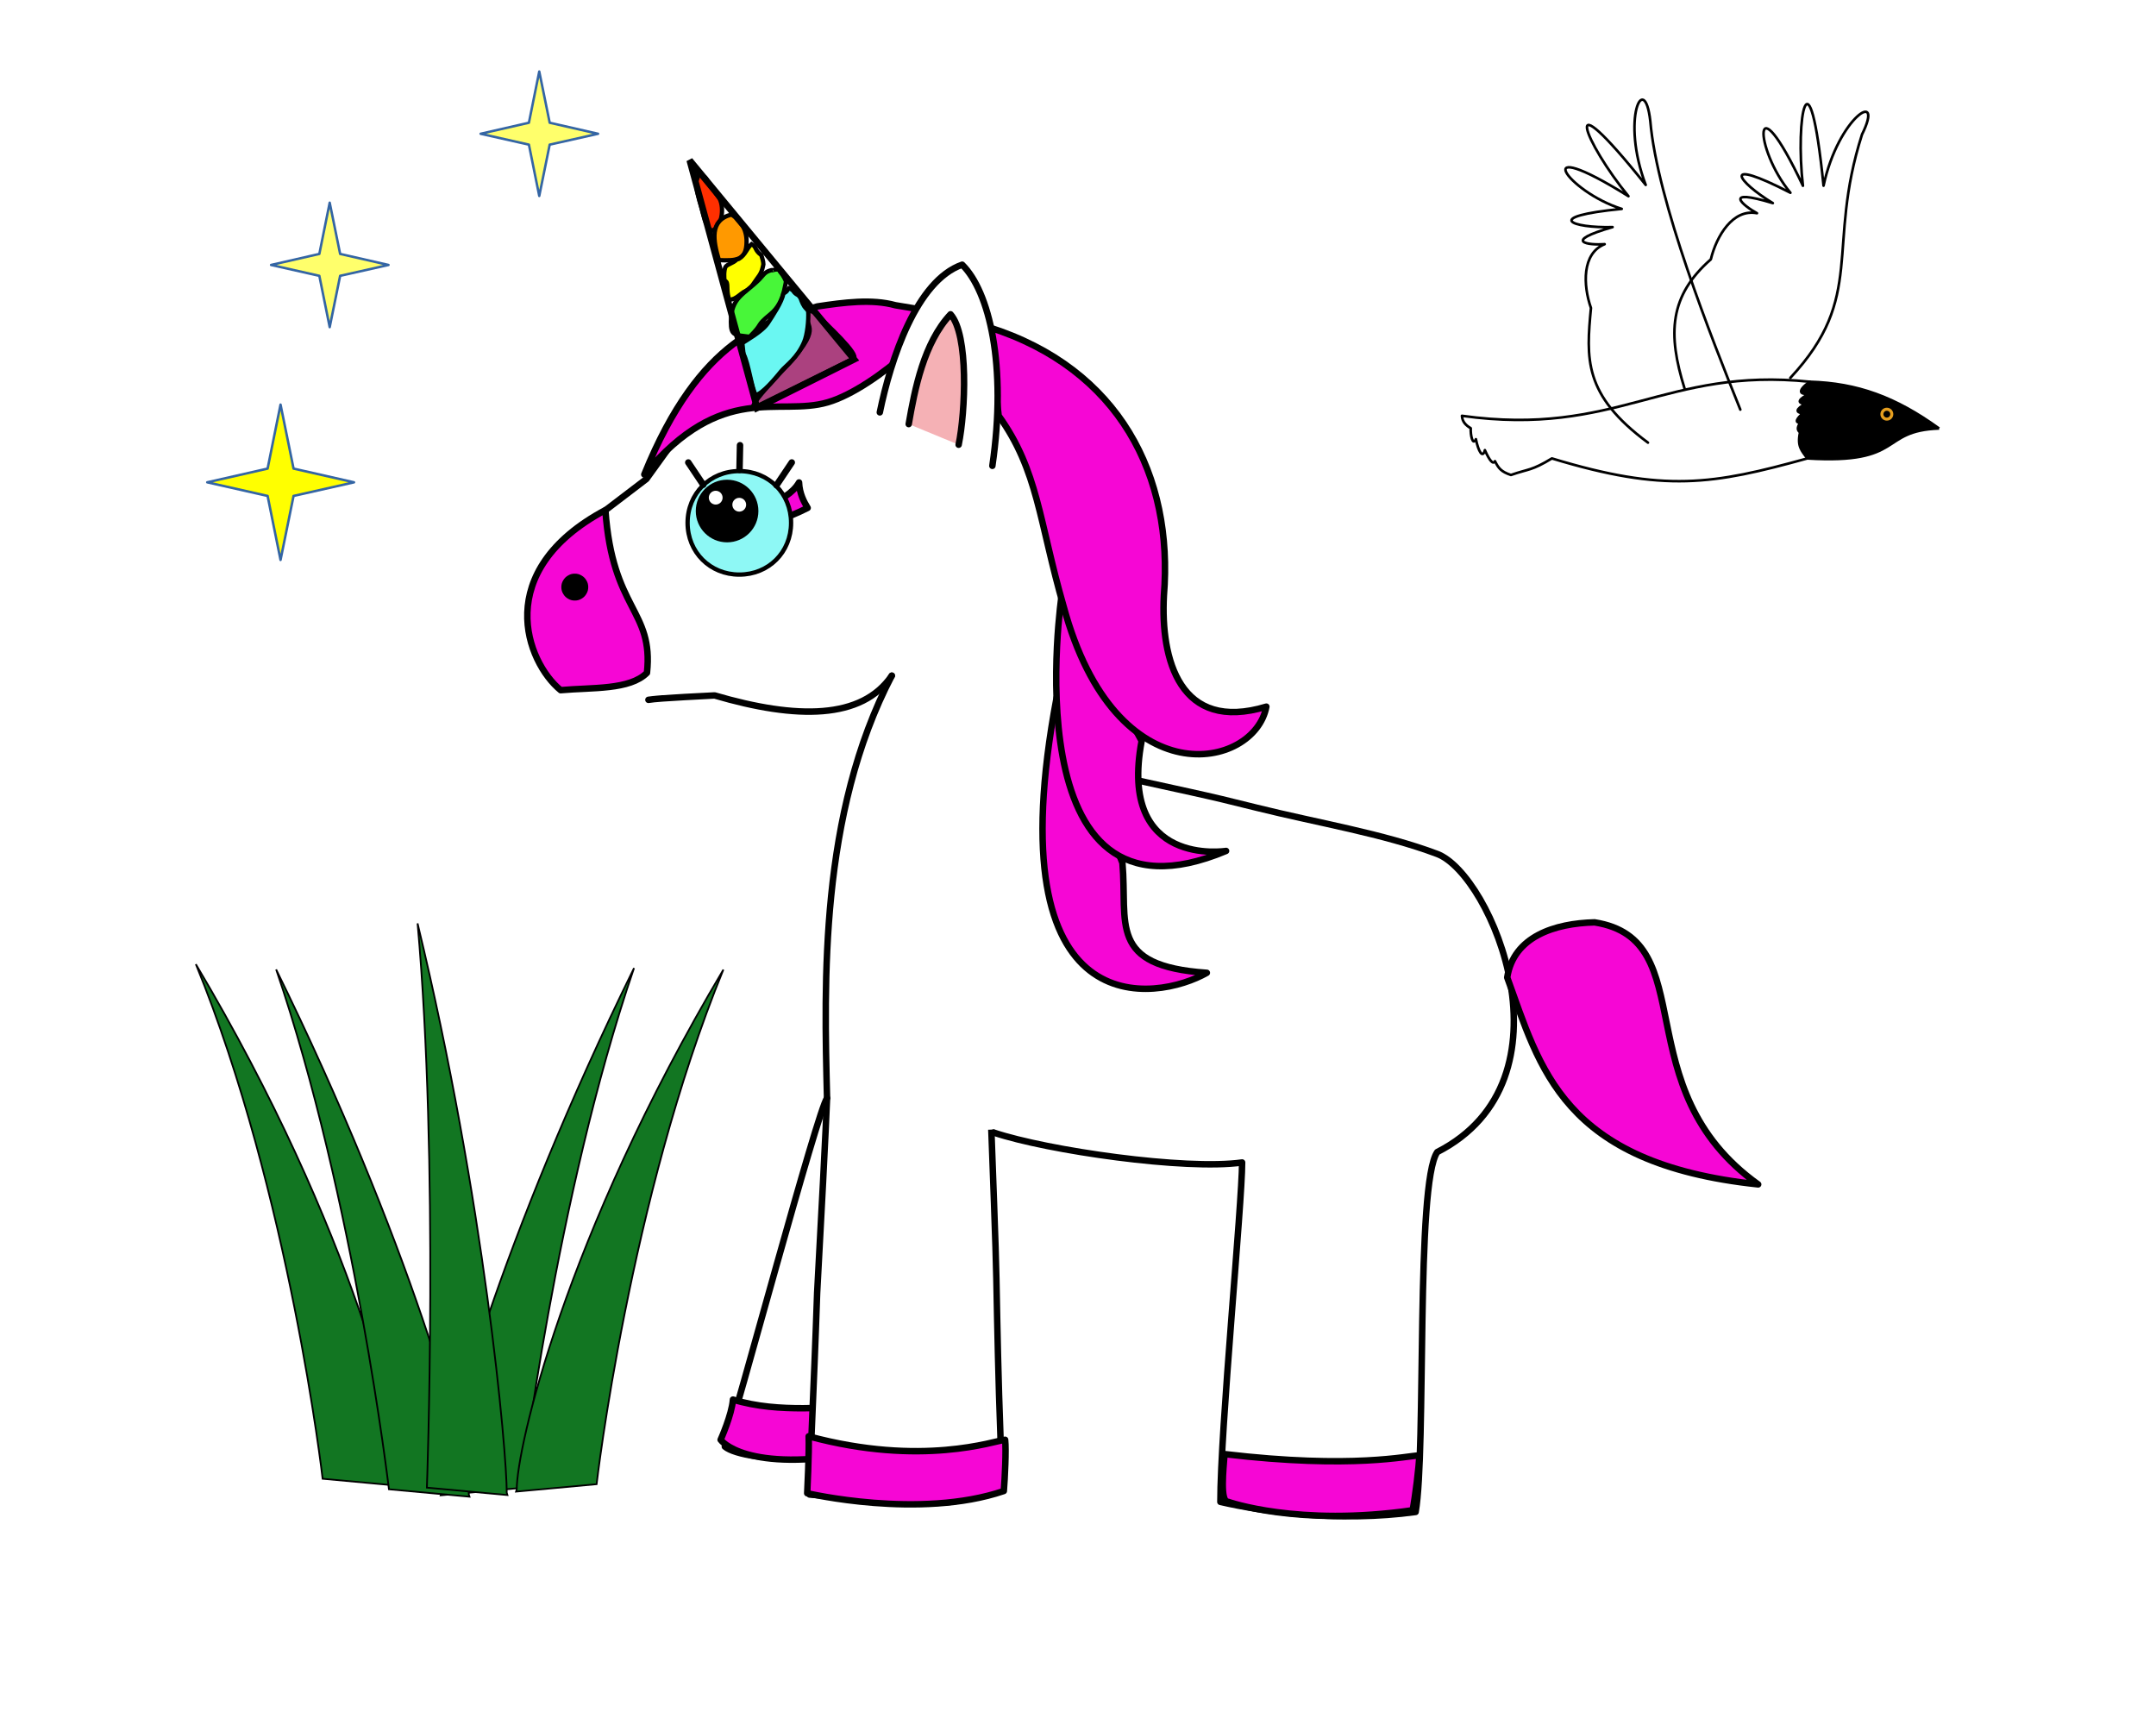
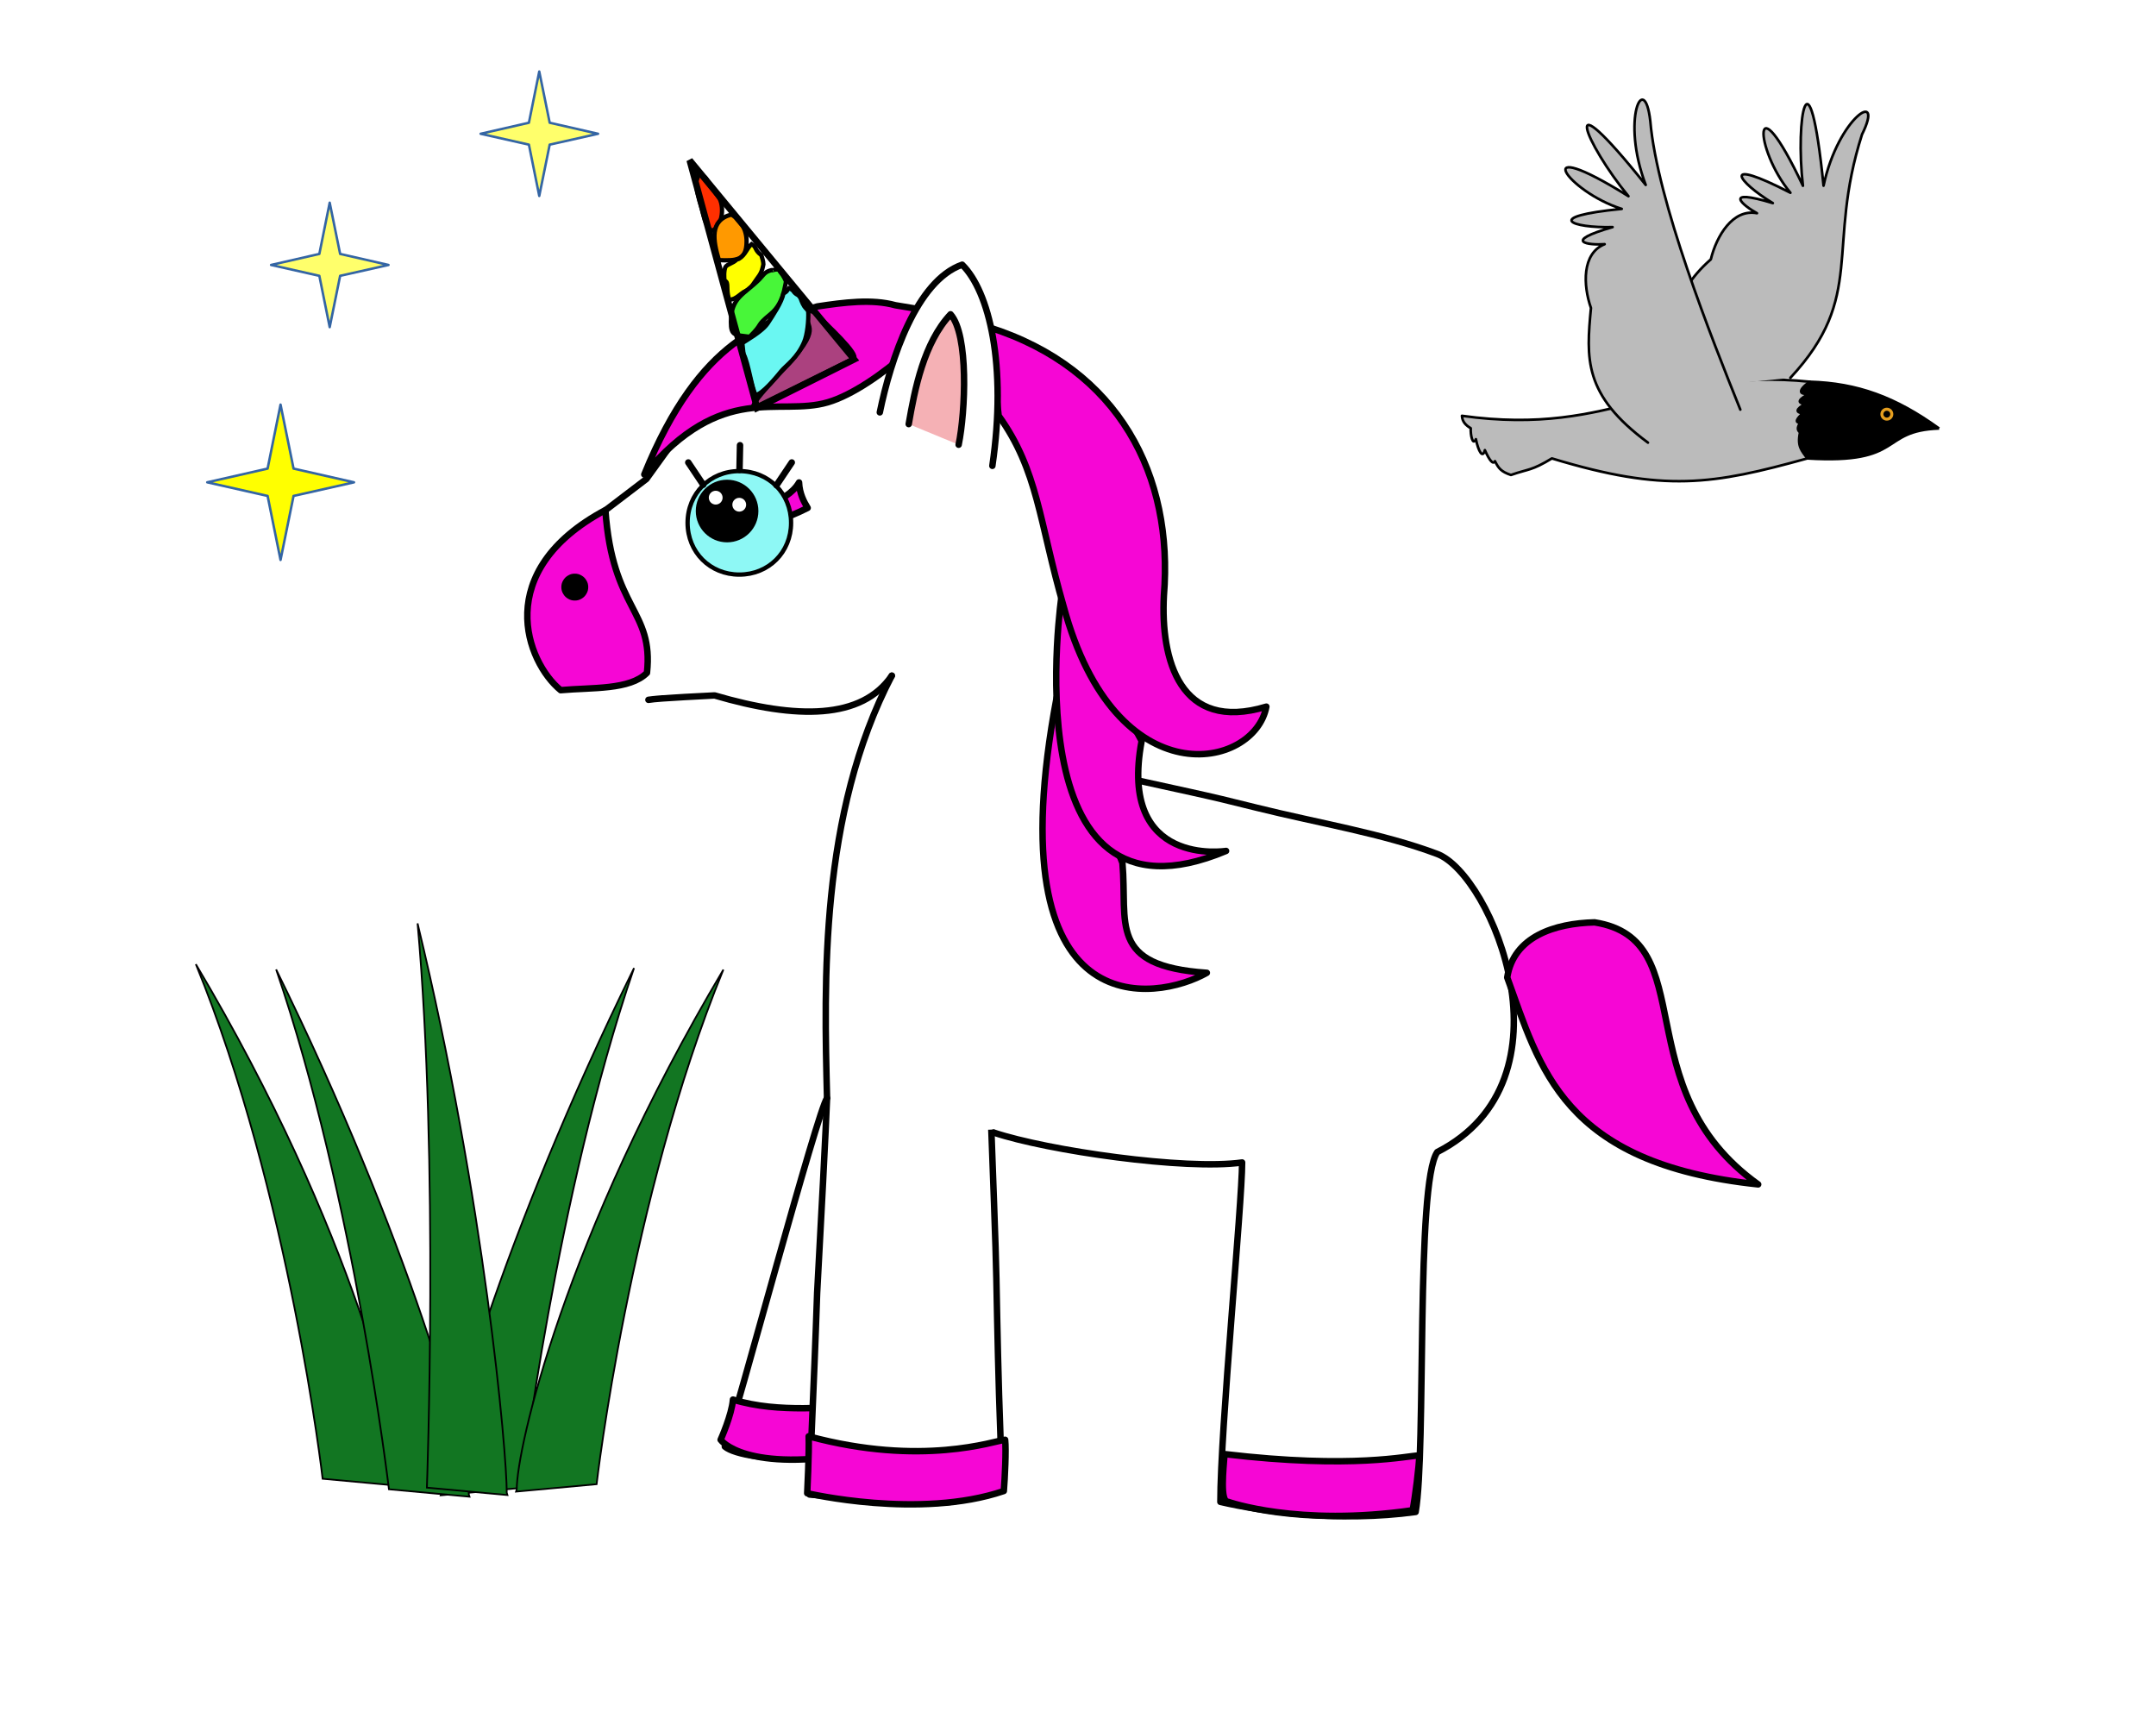
<svg xmlns="http://www.w3.org/2000/svg" xmlns:xlink="http://www.w3.org/1999/xlink" version="1.2" width="250mm" height="200mm" viewBox="0 0 25000 20000" preserveAspectRatio="xMidYMid" fill-rule="evenodd" stroke-width="28.222" stroke-linejoin="round" xml:space="preserve">
  <style>
    path.line {
	fill:none;
	stroke:rgb(0,0,0);
	stroke-width:75;
- 	stroke-linejoin:round;
- 	stroke-linecap:round;
-     }
-     path.narrow_line {
- 	fill:none;
- 	stroke:rgb(0,0,0);
- 	stroke-width:30;
	stroke-linejoin:round;
	stroke-linecap:round;
    }
    path.line-butt {
	fill:none;
	stroke:rgb(0,0,0);
	stroke-width:75;
	stroke-linejoin:round;
	stroke-linecap:butt;
    }
    path.line_white_fill {
	fill:rgb(255,255,255);
	stroke:rgb(0,0,0);
	stroke-width:75;
	stroke-linejoin:round;
    }
    .black_fill {
	fill:rgb(0,0,0);
	stroke:rgb(0,0,0);
	stroke-width:30;
	stroke-linejoin:round;
    }
    .orange_fill {
	fill:rgb(229,158,31);
	stroke:none;
    }
    path.eyeline {
	fill:none;
	stroke:rgb(0,0,0);
	stroke-width:50;
	stroke-linejoin:round;
    }
    path.fill {
	fill:rgb(246,6,213);
	stroke:rgb(0,0,0);
	stroke-width:75;
	stroke-linejoin:round;
    }
    .dl {
	fill:none;
	stroke:red;
	stroke-width:20;
	stroke-linejoin:round;
    }
    path.germ {
	fill:rgb(153,221,255);
	stroke:rgb(0,0,0);
	stroke-width:25;
	stroke-linejoin:round;
    }
    path.grass {
    fill:rgb(18,118,34);
    stroke:rgb(0,0,0);
    stroke-width:20;
    stroke-linejoin:miter;
    }
    path.clear {
	fill:rgb(255,255,255);
    stroke:none;
    }
    path.flower {
    fill:rgb(255,215,215);
    stroke:rgb(0,0,0);
    stroke-width:20;
    stroke-linejoin:round;
    }
    path.eye2 {
        fill:rgb(142,248,245);
        stroke:none;
    }
    .eyeball {
        fill:rgb(0,0,0);
        stroke:rgb(0,0,0);
        stroke-width:20;
        stroke-linejoin:miter;
    }
    .glare {
        fill:rgb(255,255,255);
        stroke:rgb(0,0,0);
        stroke-width:20;
        stroke-linejoin:miter;
    }
    path.butterfly {
        fill:rgb(0,235,255);
        stroke:rgb(0,0,0);
        stroke-width:15;
        stroke-linejoin:miter;
    }
    path.bline {
        fill:none;
        stroke:rgb(255,255,255);
        stroke-width:25;
        stroke-linejoin:round
    }
    .bcircle {
        fill:rgb(185,150,255);
        stroke:none;
    }
    path.bbody {
        fill:rgb(65,15,0);
        stroke:rgb(0,0,0);
        stroke-width:15;
        stroke-linejoin:miter;
    }
    path.trunk {
        fill:rgb(117,51,19);
        stroke:rgb(0,0,0);
        stroke-width:20;
        stroke-linejoin:miter;
+     }
+     path.bird {
+ 	fill:rgb(187,187,187);
+ 	stroke:rgb(0,0,0);
+ 	stroke-width:30;
+ 	stroke-linejoin:round;
+ 	stroke-linecap:round;
    }
  </style>
  <g id="stars">
    <g id="star1">
      <path id="star1off" style="display:none" fill="rgb(255,255,107)" stroke="rgb(52,101,164)" d="M 2573,5592 L 3133,5464 3253,4870 3374,5464 3935,5592 3374,5718 3253,6313 3133,5718 2573,5592 Z" />
      <path id="star1on" fill="rgb(255,255,0)" stroke="rgb(52,101,164)" d="M 2403,5592 L 3103,5433 3253,4691 3404,5433 4105,5592 3404,5750 3253,6492 3103,5750 2403,5592 Z" />
    </g>
    <g id="star2">
      <path id="star2off" fill="rgb(255,255,107)" stroke="rgb(52,101,164)" d="M 3143,3072 L 3703,2944 3823,2350 3944,2944 4505,3072 3944,3198 3823,3793 3703,3198 3143,3072 Z" />
      <path id="star2on" style="display:none" fill="rgb(255,255,0)" stroke="rgb(52,101,164)" d="M 2973,3072 L 3673,2913 3823,2171 3974,2913 4675,3072 3974,3230 3823,3972 3673,3230 2973,3072 Z" />
    </g>
    <g id="star3">
      <path id="star3off" fill="rgb(255,255,107)" stroke="rgb(52,101,164)" d="M 5573,1551 L 6133,1423 6253,829 6374,1423 6935,1551 6374,1677 6253,2272 6133,1677 5573,1551 Z" />
      <path id="star3on" style="display:none" fill="rgb(255,255,0)" stroke="rgb(52,101,164)" d="M 5403,1551 L 6103,1392 6253,650 6404,1392 7105,1551 6404,1709 6253,2451 6103,1709 5403,1551 Z" />
    </g>
  </g>
  <g id="body">
    <g id="body-rotate" transform-origin="13994 11279">
      <g>
        <path id="body_contour" class="line" d="M 12376,8868 C 13935,9215 13907,9198 14572,9365 15283,9542 16037,9664 16666,9901 17297,10140 18300,12523 16666,13357 16414,13716 16540,16815 16415,17530 15534,17650 14655,17530 14151,17413 14151,16576 14403,13955 14403,13478 13744,13571 12146,13340 11522,13131" />
        <path id="body_contour_t" style="display:none" d="M 12376,8868 C 13935,9215 13907,9198 14572,9365 15283,9542 16037,9664 16666,9901 17297,10140 18300,12523 16666,13357 16414,13716 16540,16815 16415,17530 15534,17650 14655,17530 14151,17413 14151,16576 14403,13955 14403,13478 13744,13571 12146,13340 11522,13131" />
        <path id="back_hoof" transform-origin="15530 13400" class="fill" d="M 16380,17510 C 16409,17365 16456,16994 16457,16875 16331,16875 15695,17036 14199,16859 14186,17037 14145,17411 14237,17411 14237,17411 15048,17703 16380,17510 Z" />
      </g>
      <path id="tail_1" style="display:none" class="fill" d="M 17475,11332 C 17548,10858 18025,10704 18488,10692 19753,10892 20175,12453 18223,14555 18403,12292 17855,12372 17475,11332 Z" />
      <path id="tail_3" class="fill" transform-origin="15530 13400" d="M 17477,11333 C 17550,10859 18028,10705 18490,10694 19755,10894 18825,12613 20387,13732 18109,13492 17857,12373 17477,11333 Z" />
      <path id="tail_3_t" style="display:none" class="fill" d="M 17477,11333 C 17550,10859 18028,10705 18490,10694 19755,10894 18825,12613 20387,13732 18109,13492 17857,12373 17477,11333 Z" />
      <path id="tail_sneeze" style="display:none" class="fill" d="M 17477,11333 C 17550,10859 18028,10705 18490,10694 19755,10894 19962,11343 21709,11562 18610,13202 17857,12373 17477,11333 Z" />
      <g id="front_hoofs" transform-origin="15530 13400">
        <path id="hit" style="display:none" transform-origin="10470 17355" class="line" d="M 11274,17255 C 11153,17207 11101,17159 11119,17112 10928,17137 10704,17152 10461,17152 10219,17152 9994,17137 9804,17112 9787,17112 9787,17112 9787,17112 9804,17159 9752,17211 9631,17255 9527,17299 9337,17332 9147,17355 L 9147,17355 C 9147,17358 9147,17358 9147,17358 9354,17380 9527,17413 9631,17454 9752,17498 9804,17550 9804,17594 9804,17598 9804,17598 9804,17598 L 9804,17598 C 9994,17572 10219,17557 10461,17557 10704,17557 10928,17572 11119,17598 L 11119,17598 C 11101,17550 11153,17502 11274,17454 11396,17410 11586,17377 11794,17355 L 11794,17355 C 11586,17332 11396,17299 11274,17255 L 11274,17255 Z" />
        <path id="hit_t" style="display:none" transform-origin="10470 17355" class="line" d="M 11274,17255 C 11153,17207 11101,17159 11119,17112 10928,17137 10704,17152 10461,17152 10219,17152 9994,17137 9804,17112 9787,17112 9787,17112 9787,17112 9804,17159 9752,17211 9631,17255 9527,17299 9337,17332 9147,17355 L 9147,17355 C 9147,17358 9147,17358 9147,17358 9354,17380 9527,17413 9631,17454 9752,17498 9804,17550 9804,17594 9804,17598 9804,17598 9804,17598 L 9804,17598 C 9994,17572 10219,17557 10461,17557 10704,17557 10928,17572 11119,17598 L 11119,17598 C 11101,17550 11153,17502 11274,17454 11396,17410 11586,17377 11794,17355 L 11794,17355 C 11586,17332 11396,17299 11274,17255 L 11274,17255 Z" />
        <path id="hit1" style="display:none" class="line" d="M 12278,17126 C 12014,17022 11901,16918 11939,16814 11525,16870 11035,16902 10508,16902 9981,16902 9492,16870 9077,16814 9040,16814 9040,16814 9040,16814 9077,16918 8964,17030 8701,17126 8475,17222 8061,17294 7647,17342 L 7647,17342 C 7647,17350 7647,17350 7647,17350 8098,17398 8475,17470 8701,17558 8964,17654 9077,17766 9077,17862 9077,17871 9077,17871 9077,17871 L 9077,17871 C 9492,17814 9981,17782 10508,17782 11035,17782 11525,17814 11939,17871 L 11939,17871 C 11901,17766 12014,17662 12278,17558 12541,17462 12956,17390 13408,17342 L 13408,17342 C 12956,17294 12541,17222 12278,17126 L 12278,17126 Z" />
        <path id="hoof_right_line" class="line" d="M 9590,12732 C 9484,12865 8531,16415 8405,16772 8509,16863 8958,16947 9331,16865 9363,16436 9331,17056 9359,16403" />
        <path id="hoof_right" class="fill" d="M 9990,16839 C 9998,16549 9961,16621 9934,16322 9645,16294 9049,16396 8499,16227 8486,16403 8356,16693 8356,16693 8356,16693 8636,17093 9990,16839 Z" />
        <path id="hoof_left_line" class="line_white_fill" d="M 9590,12732 C 9580,13022 9514,14292 9475,14993 9436,16156 9387,17028 9388,17328 11052,17465 10909,17465 11626,17274 11588,16403 11575,15877 11562,15256 11549,14555 11549,14555 11495,13097" />
        <path id="hoof_left_line_2" style="display:none" class="line" d="M 9590,12732 C 9580,13022 9514,14292 9475,14993 9436,16156 9387,17028 9388,17328 11052,17465 10909,17465 11626,17274 11588,16403 11575,15877 11562,15256 11549,14555 11549,14555 11495,13097" />
        <path id="hoof_left_line_3" style="display:none" class="line" d="M 9590,12732 C 9516,12790 9152,13660 9102,14736 9052,15811 10667,16887 10651,17075 11805,16437 11716,16293 12373,15715 11712,14818 11570,14899 11226,14437 11140,13729 11368,13729 11495,13097" />
        <path id="hoof_left" transform-origin="11495 13097" class="fill" d="M 11640,17287 C 11652,17140 11668,16811 11655,16693 11531,16705 10694,17009 9377,16653 9384,16830 9360,17313 9360,17313 9360,17313 10664,17619 11640,17287 Z" />
        <path id="hoof_left_t" style="display:none" class="fill" d="M 11640,17287 C 11652,17140 11668,16811 11655,16693 11531,16705 10694,17009 9377,16653 9384,16830 9360,17313 9360,17313 9360,17313 10664,17619 11640,17287 Z" />
        <path id="hoof_left_t_end" style="display:none" class="fill" d="M 12375,15649 C 12282,15529 12067,15269 11976,15188 11890,15273 11462,16021 10216,16562 10343,16693 10657,17076 10657,17076 10657,17076 11860,16504 12375,15649 Z" />
      </g>
    </g>
  </g>
  <g id="head">
    <path id="contour" class="line" d="M 10341,7834 C 9502,9441 9557,11390 9590,12732" />
    <path id="contour_t0" class="line" style="display:none" d="M 10341,7834 C 9502,9441 9557,11390 9590,12732" />
    <path id="back" class="line-butt" d="M 12376,8868 C 12376,8868 12376,8868 12376,8868" />
    <path id="back_t0" style="display:none" d="M 12376,8868 C 12376,8868 12376,8868 12376,8868" />
    <path id="back_t1" style="display:none" d="M 12376,8868 C 10212,8420 9665,8261 9301,7627" />
    <g id="head_without_neck" transform-origin="10807 12015">
      <g id="hcontour">
        <path class="line" d="M 7837,5080 L 7495,5554 7024,5913" />
        <path class="line" d="M 7519,8114 C 7639,8092 8267,8066 8286,8063 9241,8343 9993,8343 10341,7834" />
      </g>
      <g id="mane">
        <path class="fill" d="M 7471,5501 C 8381,4415 9022,4834 9600,4664 10177,4494 11039,3649 10862,3619 L 10382,3539 C 10111,3464 9786,3506 9477,3553 8899,3722 8118,3906 7471,5501 Z" />
        <path class="fill" d="M 12252,8088 C 11525,11951 13426,11604 13994,11279 12841,11200 13077,10708 13015,10004 Z" />
        <path class="fill" d="M 12312,6887 C 12312,6887 11704,10921 14217,9866 14217,9866 12961,10064 13238,8591 Z" />
        <path class="fill" d="M 11465,3794 C 12985,4275 13609,5523 13496,6905 13457,7645 13679,8497 14684,8193 14551,8917 12939,9270 12333,7030 12049,6047 12038,5456 11580,4820 Z" />
      </g>
      <g class="Group" id="horn">
        <path fill="rgb(255,47,0)" stroke="none" d="M 8254,2675 C 8368,2641 8403,2417 8344,2303 L 8256,2182 C 8183,2092 8216,2051 8102,2022 L 8072,2110 C 8067,2175 8107,2323 8127,2385 8158,2483 8173,2625 8254,2675 Z" />
        <path fill="none" stroke="rgb(0,0,0)" stroke-width="50" stroke-linejoin="miter" d="M 8254,2675 C 8368,2641 8403,2417 8344,2303 L 8256,2182 C 8183,2092 8216,2051 8102,2022 L 8072,2110 C 8067,2175 8107,2323 8127,2385 8158,2483 8173,2625 8254,2675 Z" />
        <path fill="rgb(255,153,0)" stroke="none" d="M 8336,3016 C 8538,3024 8656,3021 8657,2802 8658,2724 8637,2663 8610,2613 L 8530,2520 C 8523,2515 8482,2487 8482,2487 8222,2554 8271,2793 8336,3016 Z" />
        <path fill="none" stroke="rgb(0,0,0)" stroke-width="50" stroke-linejoin="miter" d="M 8336,3016 C 8538,3024 8656,3021 8657,2802 8658,2724 8637,2663 8610,2613 L 8530,2520 C 8523,2515 8482,2487 8482,2487 8222,2554 8271,2793 8336,3016 Z" />
        <path fill="rgb(255,255,0)" stroke="none" d="M 8542,3010 C 8500,3053 8437,3061 8414,3093 8394,3124 8393,3232 8405,3256 8455,3274 8415,3344 8453,3473 8544,3481 8596,3377 8679,3363 8718,3324 8740,3283 8776,3234 8816,3180 8836,3151 8852,3064 8851,3024 8837,2994 8828,2958 8745,2897 8778,2865 8715,2830 8658,2879 8646,2954 8568,3001 L 8542,3010 Z" />
        <path fill="none" stroke="rgb(0,0,0)" stroke-width="50" stroke-linejoin="miter" d="M 8542,3010 C 8500,3053 8437,3061 8414,3093 8394,3124 8393,3232 8405,3256 8455,3274 8415,3344 8453,3473 8544,3481 8596,3377 8679,3363 8718,3324 8740,3283 8776,3234 8816,3180 8836,3151 8852,3064 8851,3024 8837,2994 8828,2958 8745,2897 8778,2865 8715,2830 8658,2879 8646,2954 8568,3001 L 8542,3010 Z" />
        <path fill="rgb(72,246,57)" stroke="none" d="M 8692,3905 C 8862,3737 8753,3790 8934,3642 8937,3639 8942,3635 8945,3632 L 8967,3612 C 9040,3538 9079,3443 9100,3333 9117,3247 9120,3275 9091,3215 9078,3190 9078,3195 9059,3166 9056,3161 9042,3147 9041,3138 9041,3129 9035,3127 9032,3123 8936,3127 9019,3123 8957,3133 8937,3136 8970,3124 8922,3139 8864,3158 8845,3198 8804,3240 8626,3417 8477,3446 8475,3731 8474,3898 8523,3882 8692,3905 Z" />
        <path fill="none" stroke="rgb(0,0,0)" stroke-width="50" stroke-linejoin="miter" d="M 8692,3905 C 8862,3737 8753,3790 8934,3642 8937,3639 8942,3635 8945,3632 L 8967,3612 C 9040,3538 9079,3443 9100,3333 9117,3247 9120,3275 9091,3215 9078,3190 9078,3195 9059,3166 9056,3161 9042,3147 9041,3138 9041,3129 9035,3127 9032,3123 8936,3127 9019,3123 8957,3133 8937,3136 8970,3124 8922,3139 8864,3158 8845,3198 8804,3240 8626,3417 8477,3446 8475,3731 8474,3898 8523,3882 8692,3905 Z" />
        <path fill="rgb(171,65,127)" stroke="none" d="M 9371,3608 C 9297,3811 9564,3745 9152,4213 9124,4244 8563,4817 8788,4705 L 9897,4158 C 9976,4118 9576,3750 9444,3625 9424,3606 9374,3601 9371,3608 Z" />
        <path fill="none" stroke="rgb(0,0,0)" stroke-width="50" stroke-linejoin="miter" d="M 9371,3608 C 9297,3811 9564,3745 9152,4213 9124,4244 8563,4817 8788,4705 L 9897,4158 C 9976,4118 9576,3750 9444,3625 9424,3606 9374,3601 9371,3608 Z" />
        <path fill="rgb(106,247,242)" stroke="none" d="M 9083,3405 C 9069,3500 8954,3669 8904,3746 8839,3847 8631,3958 8608,3979 L 8621,4103 C 8680,4209 8716,4508 8763,4579 8838,4573 9006,4368 9060,4302 9113,4237 9246,4153 9325,3964 9360,3881 9378,3718 9372,3609 9344,3565 9338,3580 9309,3522 9282,3468 9293,3460 9256,3423 9184,3386 9220,3367 9147,3342 9113,3383 9137,3371 9083,3405 Z" />
        <path fill="none" stroke="rgb(0,0,0)" stroke-width="50" stroke-linejoin="miter" d="M 9083,3405 C 9069,3500 8954,3669 8904,3746 8839,3847 8631,3958 8608,3979 L 8621,4103 C 8680,4209 8716,4508 8763,4579 8838,4573 9006,4368 9060,4302 9113,4237 9246,4153 9325,3964 9360,3881 9378,3718 9372,3609 9344,3565 9338,3580 9309,3522 9282,3468 9293,3460 9256,3423 9184,3386 9220,3367 9147,3342 9113,3383 9137,3371 9083,3405 Z" />
        <path fill="none" stroke="rgb(0,0,0)" stroke-width="75" stroke-linejoin="miter" d="M 7997,1858 L 8779,4730 9904,4167 7997,1858 Z" />
      </g>
      <g class="Group" id="ear">
        <path fill="rgb(255,255,255)" stroke="none" d="M 11507,5401 C 11678,4233 11470,3377 11157,3069 10628,3253 10328,4166 10202,4781 Z" />
        <path class="line" d="M 11507,5401 C 11678,4233 11470,3377 11157,3069 10628,3253 10328,4166 10202,4781" />
        <path fill="rgb(245,177,181)" stroke="none" d="M 10537,4917 C 10607,4512 10712,3975 11022,3644 11234,3881 11195,4773 11116,5156 Z" />
        <path class="line" d="M 10537,4917 C 10607,4512 10712,3975 11022,3644 11234,3881 11195,4773 11116,5156" />
      </g>
      <path id="eated_3" class="grass" style="display:none" d="M 6788,8143 C 6479,8201 5955,8313 4852,8598 5605,8279 6098,8082 6721,7849 Z" />
      <path id="eated_3_zero" class="clear" d="M 7396,8077 L 7317,7680 8745,7178 8878,7958 Z" />
      <g id="snout">
        <path class="fill" d="M 7020,5914 C 5695,6621 6105,7678 6501,8002 6868,7969 7302,8002 7502,7801 7581,7067 7101,7079 7020,5914 Z" />
        <path id="jowl" class="fill" transform="rotate(-15)" transform-origin="7502 7801" d="M 6501,8002 C 6868,7969 7302,8002 7502,7801 7473,7926 7500,8039 7522,8112 7294,8158 6808,8243 6501,8002 Z" />
        <path fill="rgb(0,0,0)" stroke="rgb(0,0,0)" stroke-width="20" stroke-linejoin="miter" d="M 6664,6661 L 6665,6661 C 6692,6661 6715,6667 6738,6681 6761,6694 6778,6711 6791,6734 6805,6757 6811,6780 6811,6807 6811,6834 6805,6857 6791,6880 6778,6903 6761,6920 6738,6933 6715,6947 6692,6953 6665,6953 6638,6953 6615,6947 6592,6933 6569,6920 6552,6903 6539,6880 6525,6857 6519,6834 6519,6807 6519,6780 6525,6757 6539,6734 6552,6711 6569,6694 6592,6681 6615,6667 6637,6661 6664,6661 Z" />
      </g>
      <g id="eye2_open">
        <path id="eye2fill" class="eye2" d="M 8573,5462 C 8913,5462 9173,5722 9173,6062 9173,6402 8913,6662 8573,6662 8233,6662 7973,6402 7973,6062 7973,5722 8233,5462 8573,5462 Z" />
        <g id="eyeball">
          <circle id="eyeball" class="eyeball" cx="8431" cy="5925" r="353" />
          <circle id="glare1" class="glare" cx="8299" cy="5770" r="90" />
          <circle id="glare2" class="glare" cx="8572" cy="5852" r="90" />
        </g>
        <path id="eye2clear" class="clear" d="M 8573,5462 C 8913,5462 9173,5722 9173,6062 9173,5722 8913,5462 8573,5462 8233,5462 7973,5722 7973,6062 7973,5722 8233,5462 8573,5462 Z" />
        <path id="eye2contour" class="eyeline" d="M 8573,5462 C 8913,5462 9173,5722 9173,6062 9173,6402 8913,6662 8573,6662 8233,6662 7973,6402 7973,6062 7973,5722 8233,5462 8573,5462 Z" />
        <path id="eyelash1" class="line" d="M 8154,5620 L 7981,5362" />
        <path id="eyelash2" class="line" d="M 8575,5447 L 8581,5162" />
        <path id="eyelash3" class="line" d="M 9004,5626 L 9181,5362" />
        <g style="display:none">
          <path id="eye2_t1" d="M 8573,5462 C 8913,5462 9173,5722 9173,6062 9173,6402 8913,6662 8573,6662 8233,6662 7973,6402 7973,6062 7973,5722 8233,5462 8573,5462 Z" />
          <path id="eye2_t2" d="M 8573,6662 C 8913,6662 9173,6402 9173,6062 9173,6402 8913,6662 8573,6662 8233,6662 7973,6402 7973,6062 7973,6402 8233,6662 8573,6662 Z" />
          <path id="eye2_t3" class="clear" d="M 8573,5462 C 8913,5462 9173,5722 9173,6062 9173,5722 8913,5462 8573,5462 8233,5462 7973,5722 7973,6062 7973,5722 8233,5462 8573,5462 Z" />
          <path id="eyelash1_t1" d="M 8154,5620 L 7981,5362" />
          <path id="eyelash2_t1" d="M 8575,5447 L 8581,5162" />
          <path id="eyelash3_t1" d="M 9004,5626 L 9181,5362" />
          <path id="eyelash1_t2" d="M 8149,6523 L 7978,6766" />
          <path id="eyelash2_t2" d="M 8578,6690 L 8578,6975" />
          <path id="eyelash3_t2" d="M 9004,6531 L 9181,6738" />
        </g>
      </g>
    </g>
  </g>
  <g id="germs">
    <path id="germ1" style="display:none" class="germ" d="M 7213,8855 C 6995,9060 7068,9110 6924,9212 6759,9310 6665,9232 6813,9092 6961,8948 7031,8990 7213,8855" />
    <path id="germ2" style="display:none" class="germ" d="M 7213,8855 C 6995,9060 7068,9110 6924,9212 6759,9310 6665,9232 6813,9092 6961,8948 7031,8990 7213,8855" />
    <path id="germ3" style="display:none" class="germ" d="M 7213,8855 C 6995,9060 7068,9110 6924,9212 6759,9310 6665,9232 6813,9092 6961,8948 7031,8990 7213,8855" />
  </g>
  <g id="plants">
    <g id="grass">
      <path class="grass" d="M 5118,17311 C 5117,16843 5814,14349 7352,11224 6442,13886 6044,17251 6044,17251 L 5110,17337 5118,17311 Z" />
      <path class="grass" d="M 4667,17205 C 4668,16737 4121,14291 2271,11179 3360,13842 3741,17145 3741,17145 L 4675,17231 4667,17205 Z" />
      <path class="grass" d="M 5992,17268 C 5991,16800 6538,14354 8388,11242 7299,13905 6918,17208 6918,17208 L 5984,17294 5992,17268 Z" />
      <path class="grass" d="M 5436,17327 C 5437,16859 4740,14365 3202,11240 4112,13902 4510,17267 4510,17267 L 5444,17353 5436,17327 Z" />
      <path id="eated_no" class="grass" d="M 5876,17308 C 5877,16840 5619,13914 4842,10706 5090,13468 4950,17248 4950,17248 L 5884,17334 5876,17308 Z" />
      <path id="eated" class="grass" style="display:none" d="M 5876,17308 C 5877,16840 5619,13914 5268,12673 5214,12678 5168,12685 5119,12683 5053,12694 5013,12686 4967,12690 5024,13468 4950,17248 4950,17248 L 5884,17334 5876,17308 Z" />
      <path id="eated_t0" class="grass" style="display:none" d="M 5876,17308 C 5877,16840 5619,13914 5268,12673 5214,12678 5168,12685 5119,12683 5053,12694 5013,12686 4967,12690 5024,13468 4950,17248 4950,17248 L 5884,17334 5876,17308 Z" />
      <path id="eated_t1" class="grass" style="display:none" d="M 5876,17308 C 5877,16840 5619,13914 5268,12673 5142,12020 5030,11501 4842,10706 4938,11841 4961,12376 4967,12690 5024,13468 4950,17248 4950,17248 L 5884,17334 5876,17308 Z" />
      <g id="flower_down_2" style="display:none" transform-origin="5100 12680" transform="translate(0,2000) rotate(-150)">
        <path class="flower" d="M 4223,9737 C 4213,9682 4143,9568 4245,9519 4292,9472 4342,9499 4392,9453 4441,9409 4472,9351 4530,9326 4584,9302 4648,9304 4707,9288 4776,9269 4850,9346 4918,9355 4985,9363 5052,9343 5096,9399 5128,9440 5168,9481 5170,9541 5251,9837 4882,10648 4834,10705 4834,10705 4289,10200 4223,9737 Z" />
        <path class="flower" d="M 4831,10694 C 4625,10439 3773,10523 3808,9693 4693,8878 4831,10694 4831,10694 Z" />
        <path class="flower" d="M 4847,10695 C 4947,10383 5772,10155 5441,9393 4321,8952 4847,10695 4847,10695 Z" />
      </g>
      <g id="flower_down">
        <g id="eated_and_flower" transform-origin="5100 12680">
          <path id="eated_2" class="grass" style="display:none" d="M 4967,12690 C 4961,12376 4938,11841 4842,10706 5030,11501 5142,12020 5268,12673 Z" />
          <g id="flower" style="display:none" transform="scale(0.01)" transform-origin="4831 10694">
            <path class="flower" d="M 4223,9737 C 4213,9682 4143,9568 4245,9519 4292,9472 4342,9499 4392,9453 4441,9409 4472,9351 4530,9326 4584,9302 4648,9304 4707,9288 4776,9269 4850,9346 4918,9355 4985,9363 5052,9343 5096,9399 5128,9440 5168,9481 5170,9541 5251,9837 4882,10648 4834,10705 4834,10705 4289,10200 4223,9737 Z" />
            <path id="petal_left" class="flower" d="M 4831,10694 C 4625,10439 3602,9525 4621,9257 4792,9274 4831,10694 4831,10694 Z" />
            <path id="petal_left_t1" style="display:none" class="flower" d="M 4831,10694 C 4625,10439 3602,9525 4621,9257 4792,9274 4831,10694 4831,10694 Z" />
            <path id="petal_left_t2" style="display:none" class="flower" d="M 4831,10694 C 4625,10439 3773,10523 3808,9693 4693,8878 4831,10694 4831,10694 Z" />
            <path id="petal_right" class="flower" d="M 4847,10695 C 4947,10383 5687,9382 4760,9248 4486,9494 4847,10695 4847,10695 Z" />
            <path id="petal_right_t1" style="display:none" class="flower" d="M 4847,10695 C 4947,10383 5687,9382 4760,9248 4486,9494 4847,10695 4847,10695 Z" />
            <path id="petal_right_t2" style="display:none" class="flower" d="M 4847,10695 C 4947,10383 5772,10155 5441,9393 4321,8952 4847,10695 4847,10695 Z" />
          </g>
        </g>
      </g>
      <path id="eated_2_t0" class="grass" style="display:none" d="M 4967,12690 C 5013,12686 5053,12694 5119,12683 5168,12685 5214,12678 5268,12673 Z" />
      <path id="eated_2_t1" class="grass" style="display:none" d="M 4967,12690 C 4961,12376 4938,11841 4842,10706 5030,11501 5142,12020 5268,12673 Z" />
    </g>
    <g id="meadow" transform="translate(-10000,1500)">
      <g id="tuft_of_grass">
        <path class="grass" d="M 3785,14989 C 3785,14867 3642,14227 3159,13414 3443,14110 3543,14973 3543,14973 L 3787,14996 3785,14989 Z" />
        <path class="grass" d="M 4378,14950 C 4378,14849 4228,14311 3896,13637 4092,14211 4178,14938 4178,14938 L 4380,14956 4378,14950 Z" />
        <path class="grass" d="M 4670,15022 C 4671,14906 4607,14179 4414,13381 4475,14068 4440,15007 4440,15007 L 4672,15029 4670,15022 Z" />
        <path class="grass" d="M 3826,14989 C 3826,14912 3941,14503 4193,13990 4044,14427 3978,14979 3978,14979 L 3825,14993 3826,14989 Z" />
        <path class="grass" d="M 4704,15028 C 4704,14906 4847,14265 5332,13449 5047,14147 4947,15012 4947,15012 L 4702,15035 4704,15028 Z" />
      </g>
      <use xlink:href="#tuft_of_grass" transform="translate(1500 0)" />
      <use xlink:href="#tuft_of_grass" transform="translate(-1500 0)" />
      <use xlink:href="#tuft_of_grass" transform="translate(3300 750)" />
      <use xlink:href="#tuft_of_grass" transform="translate(1800 750)" />
      <use xlink:href="#tuft_of_grass" transform="translate(300 750)" />
      <use xlink:href="#tuft_of_grass" transform="translate(-1200 750)" />
      <use xlink:href="#tuft_of_grass" transform="translate(-2700 750)" />
      <use xlink:href="#tuft_of_grass" transform="translate(2500 1500)" />
      <use xlink:href="#tuft_of_grass" transform="translate(1000 1500)" />
      <use xlink:href="#tuft_of_grass" transform="translate(-500 1500)" />
      <use xlink:href="#tuft_of_grass" transform="translate(-2000 1500)" />
    </g>
    <g id="tree" transform="translate(-11000,0)">
      <path id="leaves" class="grass" d="M 5365,10809 C 1423,10994 631,8138 3140,7979 2878,5516 5365,4591 6873,5861 8751,4406 10973,6099 8936,8559 12059,8083 11318,14353 6900,11470 Z" />
      <path id="trunk" class="trunk" d="M 5365,10809 C 5203,12854 5706,15340 4700,18402 L 7700,18402 C 6986,15942 6714,13903 6900,11470 Z" />
      <path id="branch" class="trunk" d="M 5348,13039 C 5203,12854 5203,12854 4092,10758 L 4265,10784 C 4754,11689 4806,11822 5335,12377" />
    </g>
    <g id="bush" transform="translate(-8000,0)">
      <path id="bush_0" class="grass" d="M 3725,17396 C 2984,17091 2929,16339 3209,16179 2692,15623 2999,15253 3487,14975 3090,14276 3712,13812 4466,13813 4730,12897 5565,12818 6174,13467 7389,13268 7310,13943 7126,14537 7428,14630 8169,15490 6874,16152 7310,16774 6808,17422 5843,17422 Z" />
      <path id="branch_1" class="trunk" d="M 4941,17500 C 4894,17351 4465,17099 3752,16709 4698,17113 4961,17357 5060,17500 Z" />
      <path id="branch_2" class="trunk" d="M 4941,17500 C 3936,16524 3963,16326 3619,15823 4280,16802 4809,17133 5060,17500 Z" />
      <path id="branch_3" class="trunk" d="M 4941,17500 C 5179,15215 4862,15373 4267,14672 4889,15281 5285,15095 5060,17500 Z" />
      <path id="branch_4" class="trunk" d="M 4941,17500 C 5113,15532 5218,14434 5338,13799 5218,15439 5086,16775 5060,17500 Z" />
      <path id="branch_5" class="trunk" d="M 4941,17500 C 5086,16100 5007,14235 6422,14235 5431,14393 5180,15215 5060,17500 Z" />
      <path id="branch_6" class="trunk" d="M 4941,17500 C 5430,16392 5496,15717 6753,15373 5893,15678 5470,16273 5060,17500 Z" />
      <path id="branch_7" class="trunk" d="M 4941,17500 C 5377,17159 5873,17059 6317,16762 5933,17133 5523,17199 5060,17500 Z" />
    </g>
  </g>
  <g id="butterfly" transform="translate(-2000,0)">
    <path id="far_wing" class="butterfly" d="M 1651,10156 C 1806,9950 1946,9769 1883,9525 1883,9525 1469,9310 1394,9877 960,9751 955,10168 1257,10181 Z" />
    <path id="bbody" class="bbody" d="M 1647,10103 L 1675,10162 1376,10282 Z" />
    <path id="near_wing" class="butterfly" d="M 1651,10156 C 1720,9885 1758,9681 1671,9590 1548,9440 1231,9527 1394,9877 960,9751 955,10168 1257,10181 Z" />
    <path id="lower_whisker" class="butterfly" d="M 1651,10156 1995,9960" />
    <path id="upper_whisker" class="butterfly" d="M 1651,10156 1978,9871" />
    <circle id="bcircle" class="bcircle" style="display:none" cx="1550" cy="9637" r="40" />
    <path id="bline" class="bline" style="display:none" d="M 1659,9604 C 1549,9476 1248,9529 1430,9907 1006,9764 959,10141 1270,10157" />
  </g>
  <g id="butterfly_down" style="display:none">
    <path id="far_wing_down" class="butterfly" d="M 1651,10156 C 1758,10175 1966,10367 1929,10657 1725,10727 1536,10645 1420,10485 1091,10630 938,10303 1257,10181 Z" />
    <path id="near_wing_down" class="butterfly" d="M 1651,10156 C 1819,10483 1841,10653 1674,10711 1496,10756 1449,10529 1420,10485 1091,10630 938,10303 1257,10181 Z" />
    <path id="far_wing_t" class="butterfly" d="M 1651,10156 C 1806,9950 1946,9769 1883,9525 1883,9525 1469,9310 1394,9877 960,9751 955,10168 1257,10181 Z" />
    <path id="bbody_t" d="M 1647,10103 L 1675,10162 1376,10282 Z" />
    <path id="near_wing_t" class="butterfly" d="M 1651,10156 C 1720,9885 1758,9681 1671,9590 1548,9440 1231,9527 1394,9877 960,9751 955,10168 1257,10181 Z" />
    <path id="lower_whisker_t" d="M 1651,10156 1995,9960" />
    <path id="upper_whisker_t" d="M 1651,10156 1978,9871" />
  </g>
  <g id="butterfly_turn" style="display:none">
    <path id="bbody_turn" d="M 1618,10126 L 1675,10118 1648,10243 Z" />
    <path id="far_wing_turn" d="M 1651,10156 C 1744,9950 1841,9756 1883,9525 1883,9525 1841,9667 1794,9839 1735,9972 1735,10023 1700,10061 Z" />
    <path id="near_wing_turn" d="M 1651,10156 C 1567,9893 1492,9765 1359,9572 1355,9577 1368,9589 1465,9735 1522,9832 1570,9967 1614,10025 Z" />
    <path id="lower_whisker_turn" d="M 1651,10156 1701,9835" />
    <path id="upper_whisker_turn" d="M 1651,10156 1603,9827" />
  </g>
  <g id="m_butterfly" style="display:none">
    <path id="m_far_wing" class="butterfly" d="M 1651,10156 C 1496,9950 1356,9769 1419,9525 1419,9525 1833,9310 1908,9877 2342,9751 2347,10168 2045,10181 Z" />
    <path id="m_bbody" class="bbody" d="M 1655,10103 L 1661,10162 1926,10282 Z" />
    <path id="m_near_wing" class="butterfly" d="M 1651,10156 C 1582,9885 1544,9681 1631,9590 1754,9440 2071,9527 1908,9877 2342,9751 2347,10168 2045,10181 Z" />
    <path id="m_lower_whisker" class="butterfly" d="M 1651,10156 1307,9960" />
    <path id="m_upper_whisker" class="butterfly" d="M 1651,10156 1324,9871" />
  </g>
  <g id="m_butterfly_down" style="display:none">
    <path id="m_far_wing_down" class="butterfly" d="M 1651,10156 C 1544,10175 1336,10367 1376,10657 1577,10727 1766,10645 1882,10485 2342,10630 2347,10303 2045,10181 Z" />
    <path id="m_near_wing_down" class="butterfly" d="M 1651,10156 C 1483,10483 1461,10653 1628,10711 1806,10756 1853,10529 1882,10485 2342,10630 2347,10303 2045,10181 Z" />
    <path id="m_bbody_t" d="M 1655,10103 L 1627,10162 1926,10282 Z" />
    <path id="m_lower_whisker_t" d="M 1651,10156 1307,9960" />
    <path id="m_upper_whisker_t" d="M 1651,10156 1324,9871" />
  </g>
  <g id="gallop" style="display:none">
    <g id="hoofs_1">
      <path id="front_left_line_1" class="line" d="M 9598,12708 C 9487,12976 8979,14142 8696,14785 8252,15860 7900,16659 7795,16940 9305,17653 9171,17603 9910,17676 10180,16847 10352,16350 10558,15763 10792,15103 10792,15103 11557,13123" />
      <path id="front_left_1" class="fill" d="M 9896,17695 C 9959,17562 10034,17295 10090,17138 9999,17112 8984,17083 8047,16385 7939,16632 7898,16674 7799,16944 7753,16918 8912,17571 9896,17695 Z" />
      <path id="back_1" class="fill" d="M 18005,17154 C 17986,17007 17865,16628 17782,16547 17755,16568 17204,16925 15763,17231 15827,17403 15882,17777 15943,17747 15943,17747 16805,17764 18005,17154 Z" />
      <path id="back_line_1" class="line" d="M 16666,13357 C 16890,14986 17993,16605 18003,17134 17174,17531 16599,17675 15923,17743 15341,16061 14905,14828 14403,13478" />
    </g>
    <g id="hoofs_2">
      <path id="front_left_line_2" class="line" d="M 9590,12732 C 9516,12790 9152,13660 9102,14736 9052,15811 10667,16887 10651,17075 11805,16437 11716,16293 12373,15715 11712,14818 11570,14899 11226,14437 11140,13729 11368,13729 11495,13097" />
      <path id="front_left_2" class="fill" d="M 12375,15649 C 12282,15529 12067,15269 11976,15188 11890,15273 11462,16021 10216,16562 10343,16693 10657,17076 10657,17076 10657,17076 11860,16504 12375,15649 Z" />
      <path id="back_2" class="fill" d="M 17986,15400 C 17893,15286 17639,15011 17549,14934 17468,15031 17183,15622 16088,16657 16216,16780 16477,17052 16536,16982 16536,16982 17280,16547 17986,15400 Z" />
      <path id="back_line_2" class="line" d="M 16666,13357 C 16124,15144 17094,14077 17976,15415 17558,16051 17127,16551 16504,17030 15779,16100 13794,16256 14403,13478" />
    </g>
  </g>
  <g id="bird">
+     <path id="bird_body" class="bird" d="M 20986,4426 C 19306,4252 18752,5071 16952,4821 16956,4894 17001,4933 17054,4965 17050,5042 17076,5174 17114,5092 17142,5233 17193,5322 17218,5219 17277,5352 17315,5386 17335,5347 17376,5429 17406,5469 17520,5507 17729,5434 17756,5460 17995,5315 19304,5712 19859,5619 20957,5315" />
    <path id="bird_head" class="black_fill" d="M 22485,4968 C 21785,4993 22092,5385 20957,5315 20891,5223 20838,5176 20872,5015 20848,4988 20831,4969 20875,4899 20806,4903 20838,4849 20904,4793 20819,4780 20825,4744 20932,4683 20817,4670 20877,4618 20984,4562 20854,4583 20848,4521 20986,4426 21535,4442 21979,4602 22485,4968" />
    <circle id="bird_eye" class="orange_fill" cx="21879" cy="4802" r="75" />
    <circle id="bird_eyeball" class="black_fill" cx="21879" cy="4802" r="25" />
-     <path id="bird_body" class="narrow_line" d="M 20986,4426 C 19306,4252 18752,5071 16952,4821 16956,4894 17001,4933 17054,4965 17050,5042 17076,5174 17114,5092 17142,5233 17193,5322 17218,5219 17277,5352 17315,5386 17335,5347 17376,5429 17406,5469 17520,5507 17729,5434 17756,5460 17995,5315 19304,5712 19859,5619 20957,5315" />
-     <path id="bird_near_wing_up" class="narrow_line" d="M 20180,4749 C 19850,3930 19215,2329 19136,1403 19069,808 18792,1377 19083,2144 18037,835 18382,1667 18883,2275 17694,1534 18171,2223 18805,2422 17879,2512 18223,2646 18699,2633 18104,2804 18421,2845 18607,2831 18342,2937 18356,3308 18448,3571 18394,4154 18356,4576 19109,5132" />
-     <path id="bird_far_wing_up" class="narrow_line" d="M 20760,4381 C 21642,3434 21169,2882 21591,1559 21858,1022 21317,1350 21145,2153 20976,486 20815,1372 20906,2154 20309,887 20336,1725 20761,2235 19934,1809 20150,2108 20557,2355 19965,2176 20209,2383 20373,2472 20093,2417 19903,2737 19838,3007 19358,3429 19334,3868 19534,4506" />
+     <path id="bird_far_wing_up" class="bird" d="M 20760,4381 C 21642,3434 21169,2882 21591,1559 21858,1022 21317,1350 21145,2153 20976,486 20815,1372 20906,2154 20309,887 20336,1725 20761,2235 19934,1809 20150,2108 20557,2355 19965,2176 20209,2383 20373,2472 20093,2417 19903,2737 19838,3007 19358,3429 19334,3868 19534,4506" />
+     <path id="bird_near_wing_up" class="bird" d="M 20180,4749 C 19850,3930 19215,2329 19136,1403 19069,808 18792,1377 19083,2144 18037,835 18382,1667 18883,2275 17694,1534 18171,2223 18805,2422 17879,2512 18223,2646 18699,2633 18104,2804 18421,2845 18607,2831 18342,2937 18356,3308 18448,3571 18394,4154 18356,4576 19109,5132" />
  </g>
</svg>
